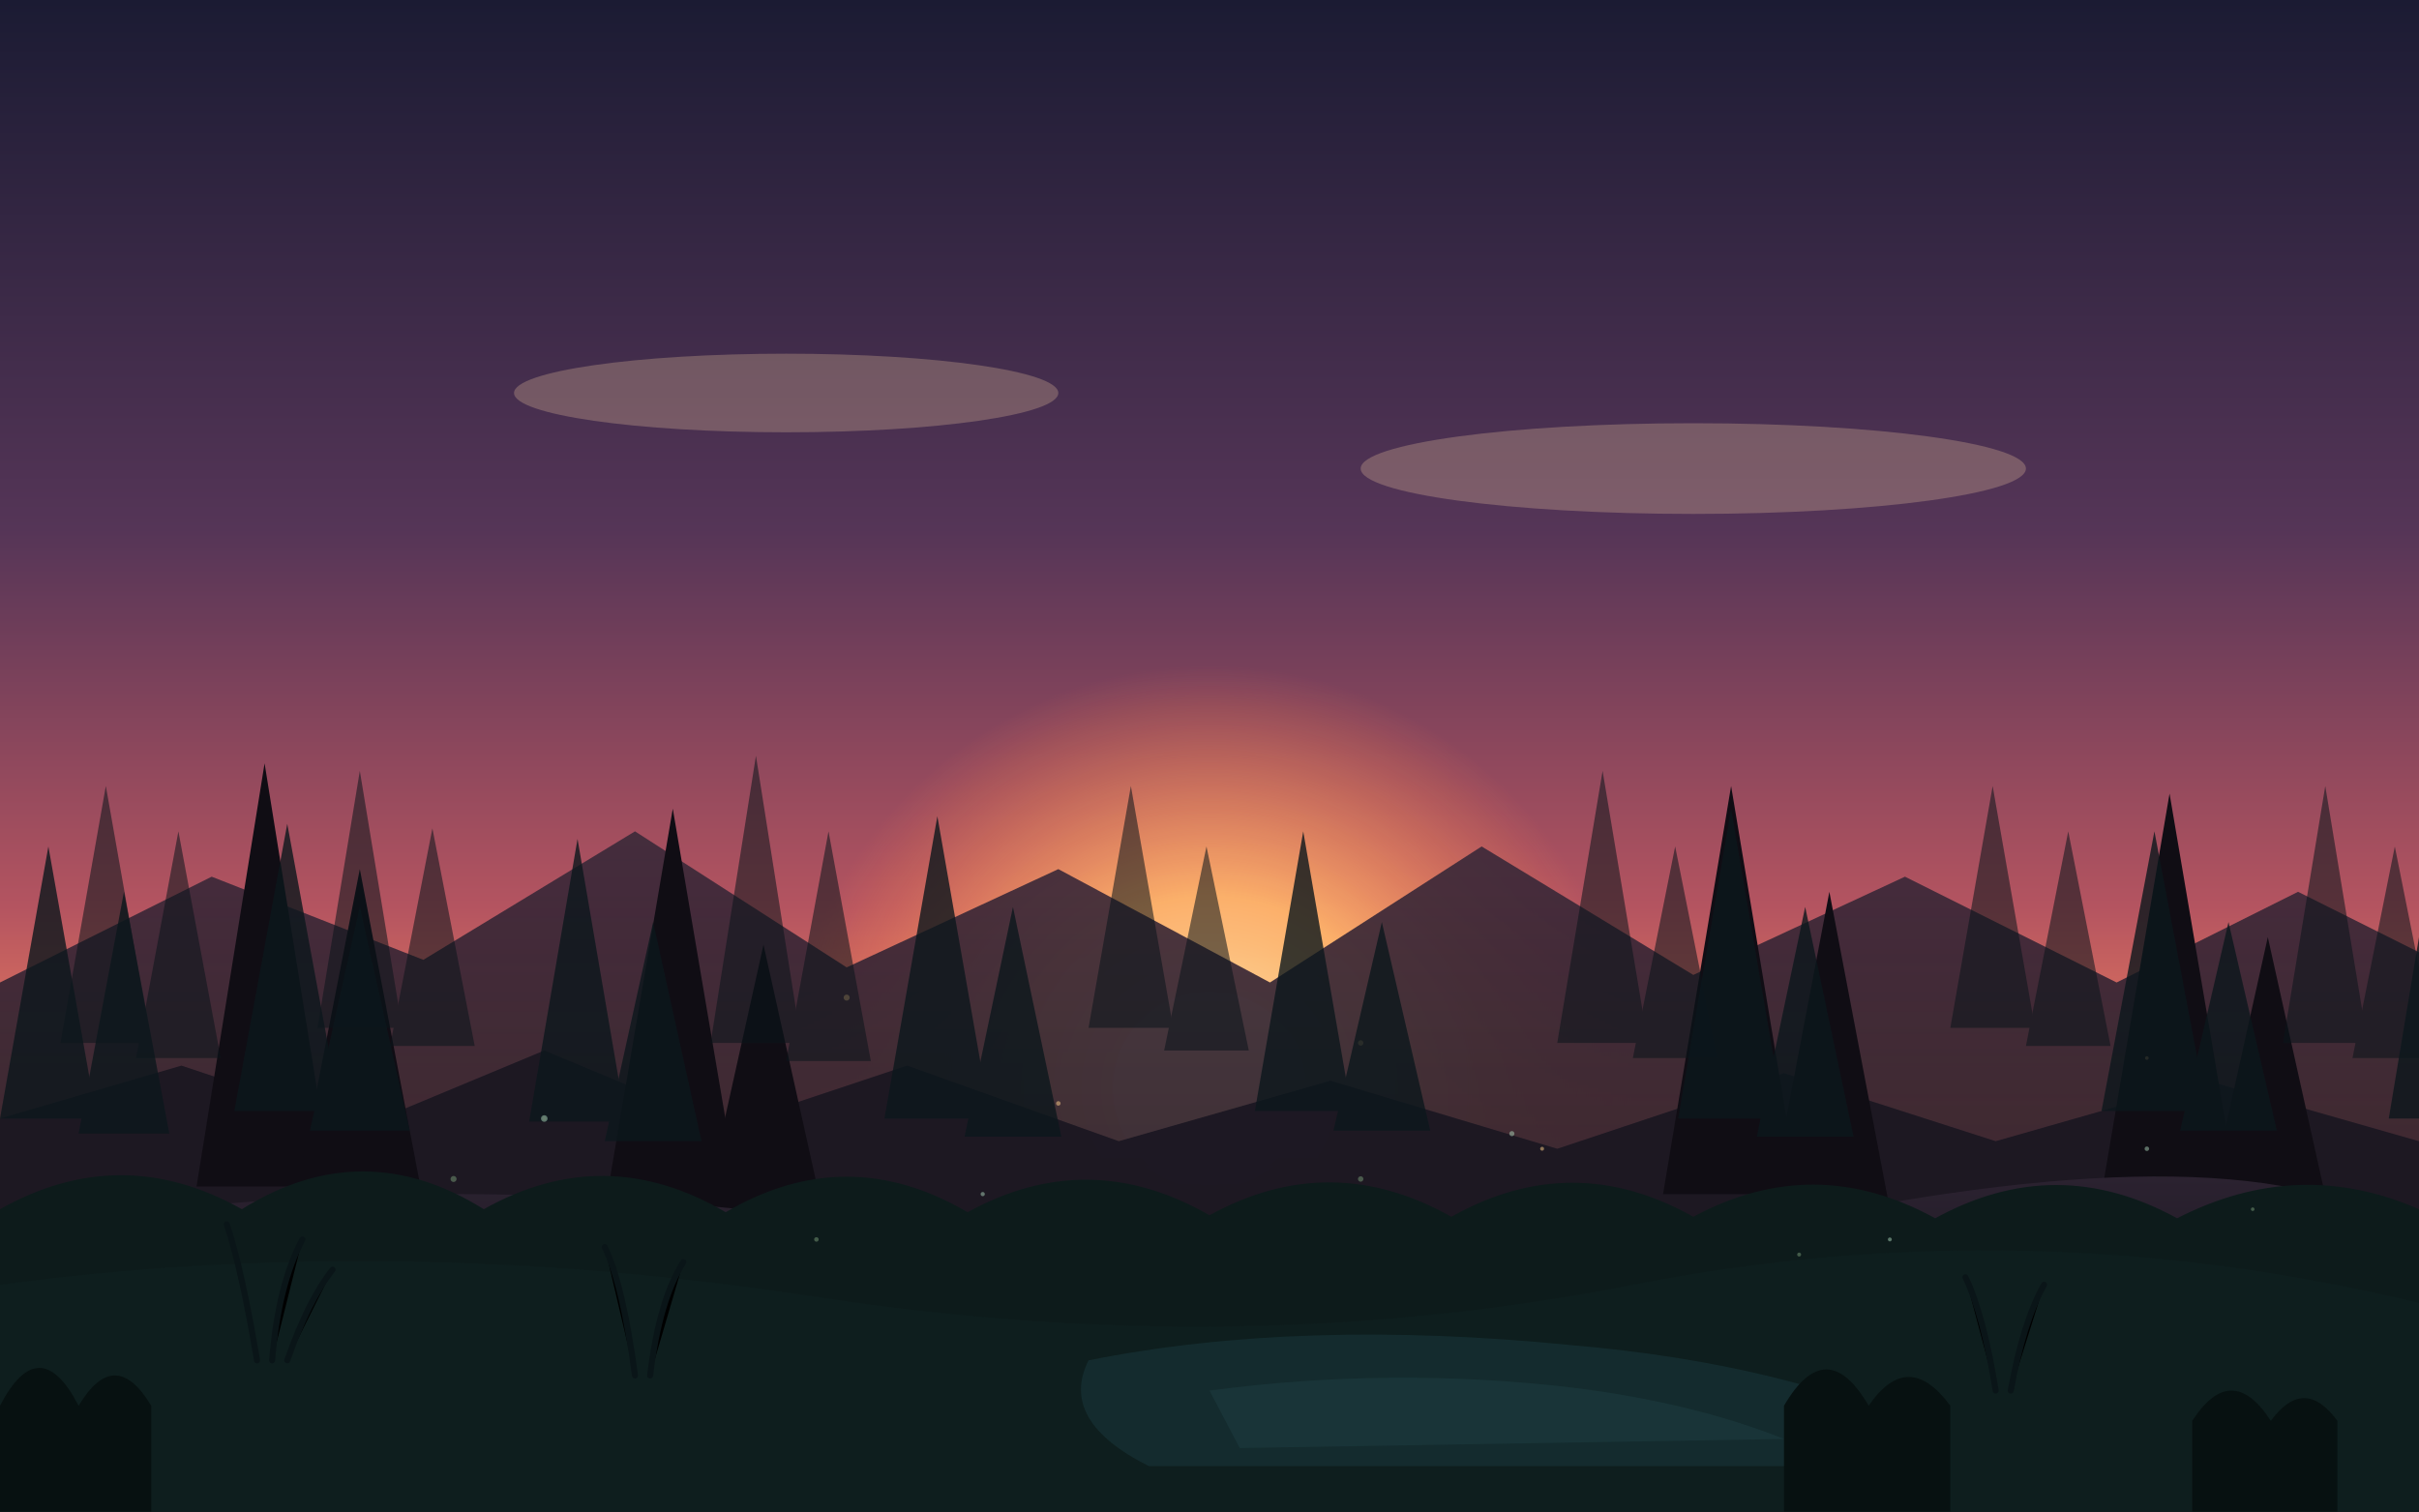
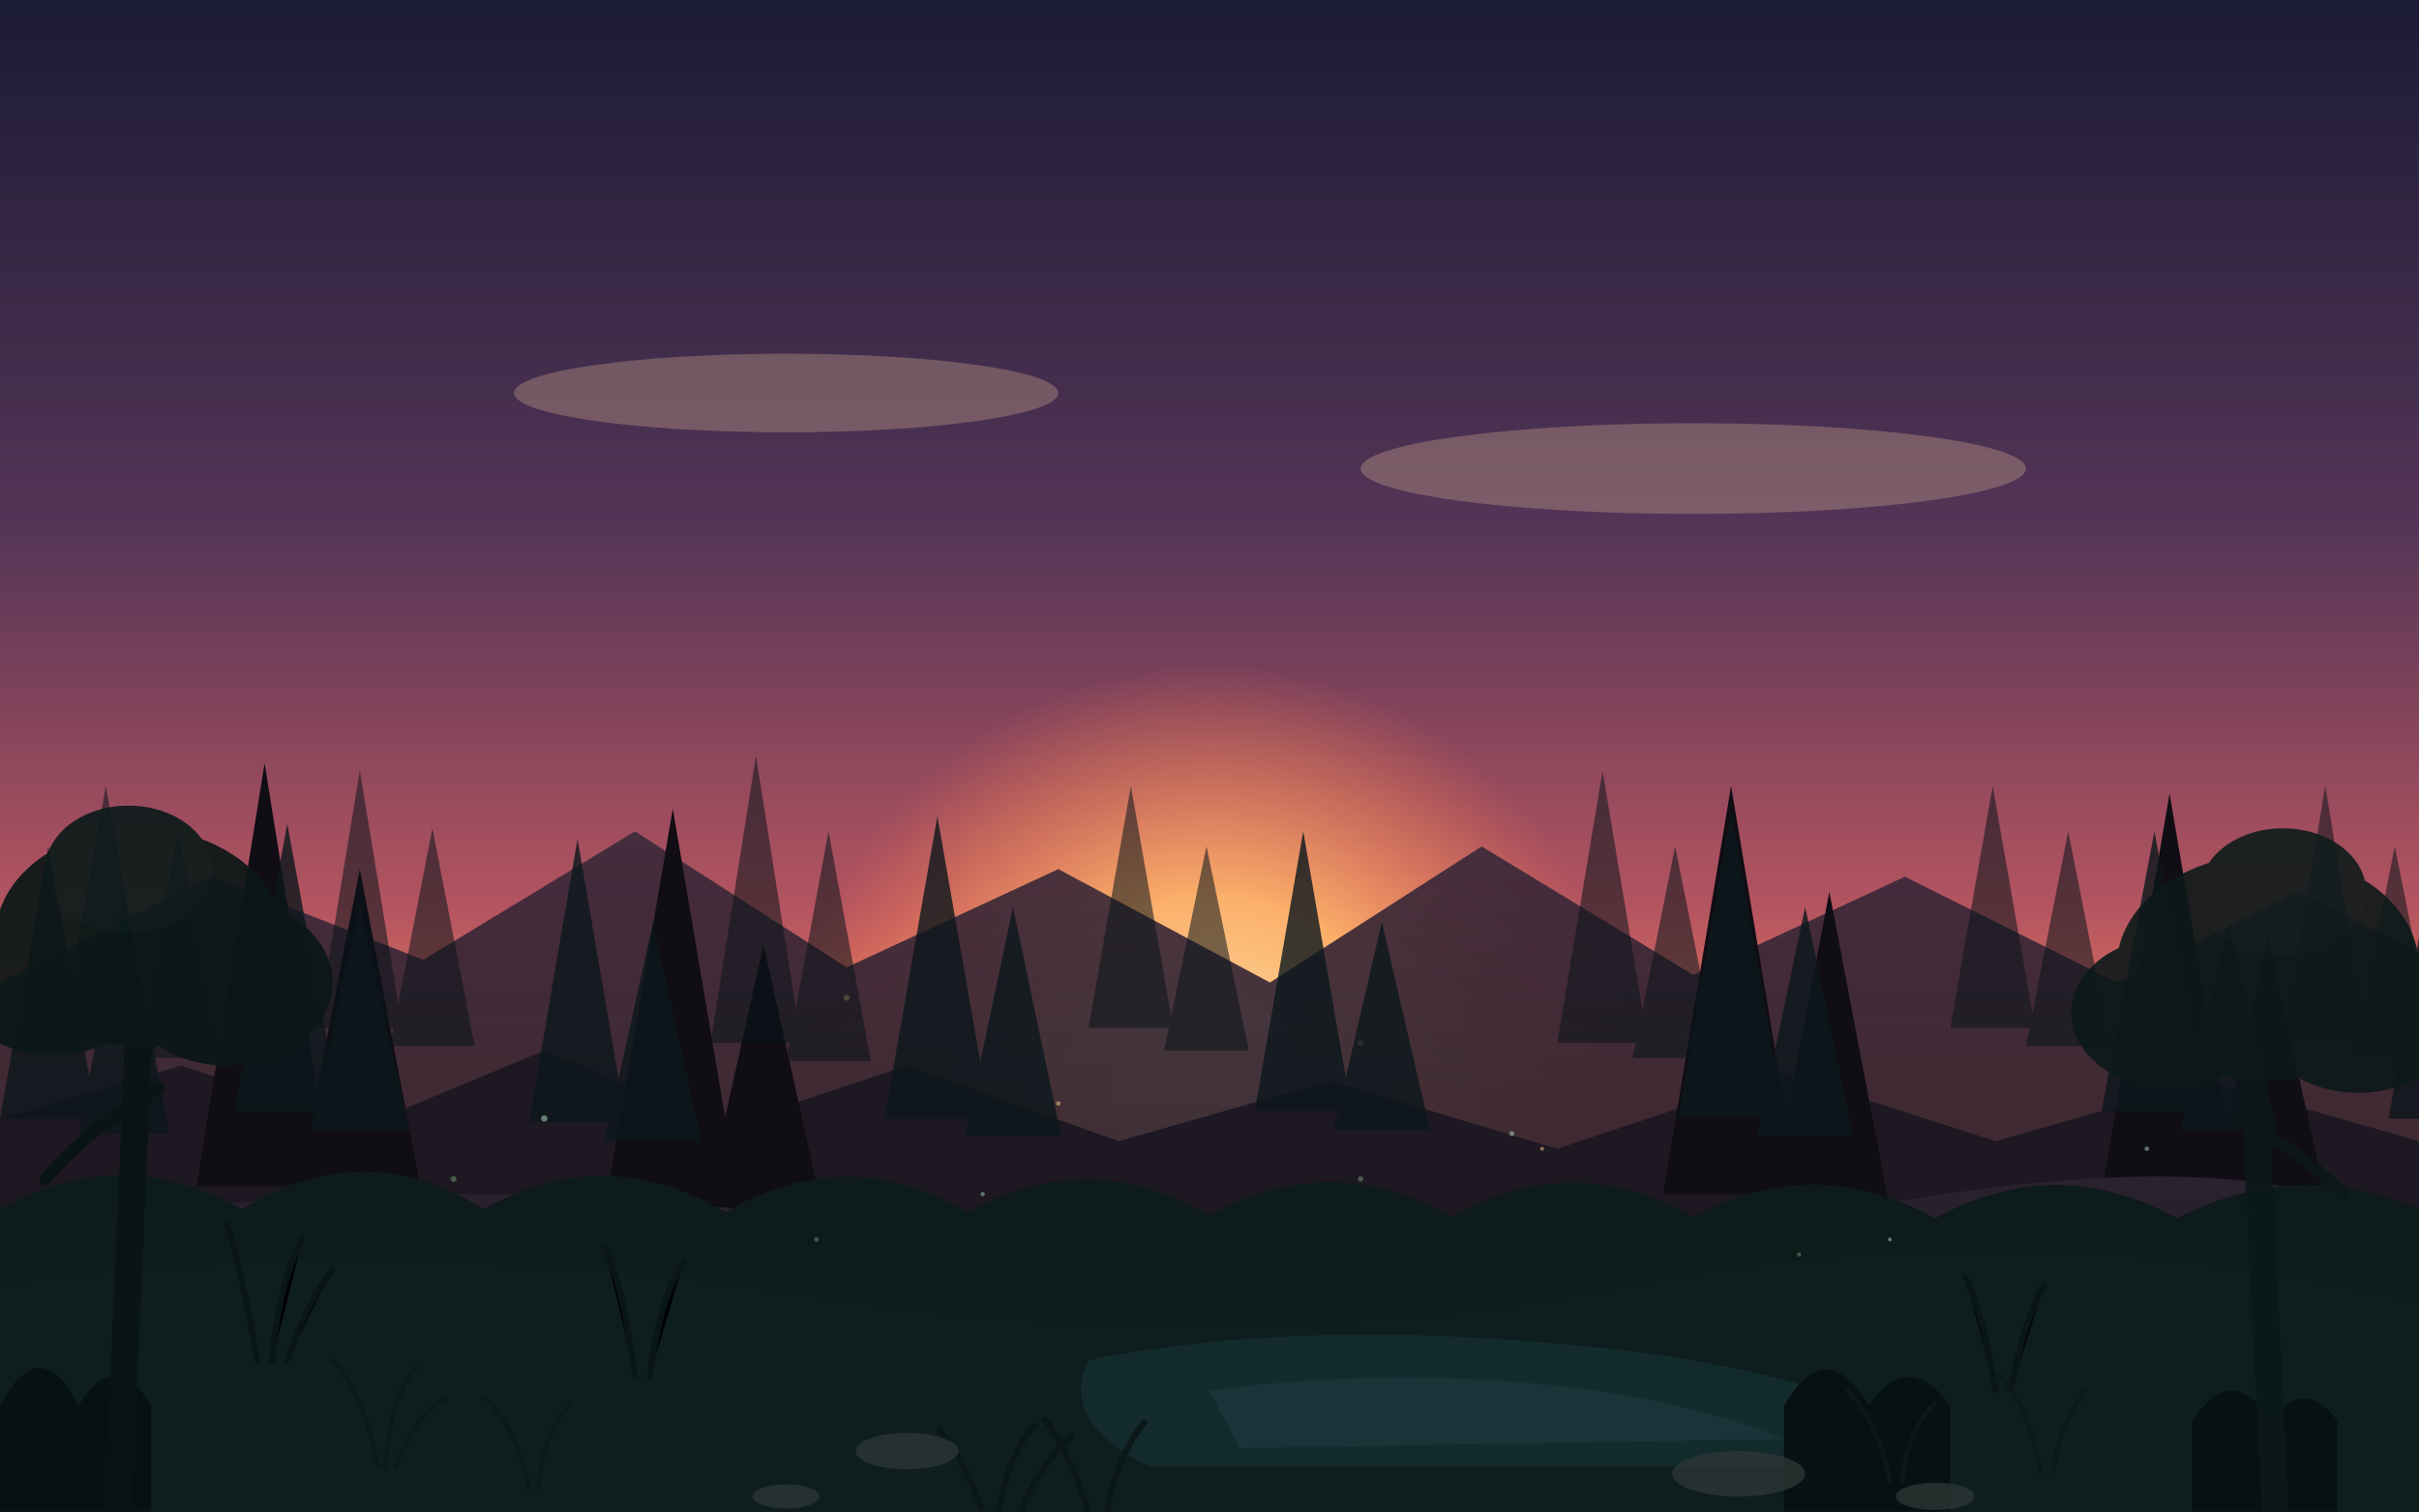
<svg xmlns="http://www.w3.org/2000/svg" viewBox="0 0 1600 1000" preserveAspectRatio="xMidYMid slice">
  <defs>
    <linearGradient id="sunsetSky" x1="0" y1="0" x2="0" y2="1">
      <stop offset="0" stop-color="#1b1b33" />
      <stop offset=".35" stop-color="#553557" />
      <stop offset=".6" stop-color="#b45460" />
      <stop offset=".76" stop-color="#ff8a5c" />
      <stop offset=".86" stop-color="#ffc07b" />
      <stop offset="1" stop-color="#3a2836" />
    </linearGradient>
    <radialGradient id="sunsetSun" cx="50%" cy="50%" r="50%">
      <stop offset="0" stop-color="#ffe7b0" />
      <stop offset=".45" stop-color="#ffb56b" />
      <stop offset="1" stop-color="#ff7a4d" stop-opacity="0" />
    </radialGradient>
    <linearGradient id="sunsetHill" x1="0" y1="0" x2="0" y2="1">
      <stop offset="0" stop-color="#3b2939" />
      <stop offset="1" stop-color="#17131f" />
    </linearGradient>
    <linearGradient id="sunsetMeadow" x1="0" y1="0" x2="0" y2="1">
      <stop offset="0" stop-color="#2b2230" />
      <stop offset="1" stop-color="#100d16" />
    </linearGradient>
  </defs>
  <rect width="1600" height="1000" fill="url(#sunsetSky)" />
  <circle cx="800" cy="720" r="280" fill="url(#sunsetSun)" opacity=".95" />
  <circle cx="800" cy="720" r="64" fill="#ffd49a" opacity=".9" />
  <g fill="#ffd9a8" opacity=".25">
    <ellipse cx="520" cy="260" rx="180" ry="26" />
    <ellipse cx="1120" cy="310" rx="220" ry="30" />
  </g>
  <path fill="url(#sunsetHill)" opacity=".9" d="M0 650 L140 580 L280 635 L420 550 L560 640 L700 575 L840 650 L980 560 L1120 645 L1260 580 L1400 650 L1520 590 L1600 630 L1600 1000 L0 1000Z" />
  <path fill="#1b1722" opacity=".95" d="M0 740 L120 705 L240 745 L360 695 L480 745 L600 705 L740 755 L880 715 L1030 760 L1180 710 L1320 755 L1460 715 L1600 755 L1600 1000 L0 1000Z" />
  <g fill="#100d14">
    <path d="M130 785 L175 505 L220 785Z" />
    <path d="M195 795 L238 575 L280 795Z" />
    <path d="M400 800 L445 535 L490 800Z" />
    <path d="M465 805 L505 625 L545 805Z" />
    <path d="M1100 790 L1145 520 L1190 790Z" />
    <path d="M1170 800 L1210 590 L1250 800Z" />
    <path d="M1390 790 L1435 525 L1480 790Z" />
    <path d="M1460 800 L1500 620 L1540 800Z" />
  </g>
  <path fill="url(#sunsetMeadow)" d="M0 815 Q300 765 600 815 T1200 805 T1600 820 L1600 1000 L0 1000Z" />
  <g fill="#ffd18a" opacity=".5">
    <circle cx="560" cy="660" r="2" />
    <circle cx="700" cy="730" r="1.5" />
    <circle cx="900" cy="690" r="1.8" />
    <circle cx="1020" cy="760" r="1.3" />
    <circle cx="360" cy="740" r="1.4" />
    <circle cx="1420" cy="700" r="1.2" />
  </g>
  <g>
    <g fill="#0a141a" opacity=".55">
      <path d="M40 690 L70 520 L100 690Z" />
      <path d="M90 700 L118 550 L146 700Z" />
      <path d="M210 680 L238 510 L266 680Z" />
      <path d="M258 692 L286 548 L314 692Z" />
      <path d="M470 690 L500 500 L530 690Z" />
      <path d="M520 702 L548 550 L576 702Z" />
      <path d="M720 680 L748 520 L776 680Z" />
      <path d="M770 695 L798 560 L826 695Z" />
      <path d="M1030 690 L1060 510 L1090 690Z" />
      <path d="M1080 700 L1108 560 L1136 700Z" />
      <path d="M1290 680 L1318 520 L1346 680Z" />
      <path d="M1340 692 L1368 550 L1396 692Z" />
      <path d="M1510 690 L1538 520 L1566 690Z" />
      <path d="M1556 700 L1584 560 L1612 700Z" />
    </g>
    <g fill="#0b171c" opacity=".8">
      <path d="M0 740 L32 560 L64 740Z" />
      <path d="M52 750 L82 590 L112 750Z" />
      <path d="M155 735 L190 545 L225 735Z" />
      <path d="M205 748 L238 600 L271 748Z" />
      <path d="M350 742 L382 555 L414 742Z" />
      <path d="M400 755 L432 610 L464 755Z" />
      <path d="M585 740 L620 540 L655 740Z" />
      <path d="M638 752 L670 600 L702 752Z" />
      <path d="M830 735 L862 550 L894 735Z" />
      <path d="M882 748 L914 610 L946 748Z" />
      <path d="M1110 740 L1145 535 L1180 740Z" />
      <path d="M1162 752 L1194 600 L1226 752Z" />
      <path d="M1390 735 L1425 550 L1460 735Z" />
      <path d="M1442 748 L1474 610 L1506 748Z" />
      <path d="M1580 740 L1610 560 L1640 740Z" />
    </g>
    <g fill="#0d1b1b">
      <path d="M0 800 Q80 755 160 800 Q240 750 320 800 Q400 755 480 802 Q560 755 640 802 Q720 758 800 804 Q880 760 960 805 Q1040 760 1120 805 Q1200 762 1280 806 Q1360 762 1440 806 Q1520 765 1600 800 L1600 1000 L0 1000Z" />
      <path d="M0 860 Q110 820 220 860 Q330 820 440 862 Q550 822 660 864 Q770 825 880 865 Q990 826 1100 866 Q1210 828 1320 866 Q1430 830 1540 866 Q1570 850 1600 852 L1600 1000 L0 1000Z" />
    </g>
    <path fill="#0e1e1e" d="M0 850 Q260 815 540 858 T1080 850 T1600 862 L1600 1000 L0 1000Z" />
    <path fill="#173337" opacity=".65" d="M720 900 Q860 872 1040 890 Q1180 902 1280 948 L1260 970 L760 970 Q700 940 720 900Z" />
    <path fill="#21464a" opacity=".35" d="M800 920 Q920 904 1040 918 Q1120 928 1180 952 L820 958Z" />
    <g fill="#071111">
      <path d="M0 930 Q26 880 52 930 Q76 890 100 930 L100 1000 L0 1000Z" />
      <path d="M1180 930 Q1208 882 1236 930 Q1262 892 1290 930 L1290 1000 L1180 1000Z" />
      <path d="M1450 940 Q1476 900 1502 940 Q1524 910 1546 940 L1546 1000 L1450 1000Z" />
    </g>
    <g stroke="#0a1518" stroke-width="4" stroke-linecap="round">
      <path d="M170 900 Q160 840 150 810 M180 900 Q184 850 200 820 M190 900 Q204 860 220 840" />
      <path d="M420 910 Q412 850 400 825 M430 910 Q436 860 452 835" />
      <path d="M1320 920 Q1312 870 1300 845 M1330 920 Q1338 875 1352 850" />
    </g>
    <g fill="#6f8f70" opacity=".55">
      <circle cx="300" cy="780" r="2" />
      <circle cx="540" cy="820" r="1.5" />
      <circle cx="900" cy="780" r="1.8" />
      <circle cx="1190" cy="830" r="1.3" />
      <circle cx="1490" cy="800" r="1.2" />
    </g>
    <g fill="#b7e6c8" opacity=".45">
      <circle cx="360" cy="740" r="2.2" />
      <circle cx="650" cy="790" r="1.4" />
      <circle cx="1000" cy="750" r="1.7" />
      <circle cx="1250" cy="820" r="1.3" />
      <circle cx="1420" cy="760" r="1.5" />
    </g>
  </g>
+   <g>
+     <g fill="#0a1414" opacity=".92">
+       <path d="M78 1000 L92 680 Q96 640 115 620 L132 600" stroke="#0a1414" stroke-width="18" fill="none" stroke-linecap="round" />
+       <path d="M95 660 Q55 610 20 600 M100 690 Q55 675 10 690 M105 720 Q60 745 30 780" stroke="#0a1414" stroke-width="8" fill="none" stroke-linecap="round" />
+       <ellipse cx="92" cy="620" rx="95" ry="72" fill="#0b1717" />
+       <ellipse cx="35" cy="650" rx="65" ry="48" fill="#0b1717" />
+       <ellipse cx="150" cy="650" rx="70" ry="55" fill="#0b1717" />
+       <ellipse cx="85" cy="575" rx="55" ry="42" fill="#0d1a1a" />
+     </g>
+     <g fill="#0b1718" opacity=".9">
+       <path d="M1505 1000 L1490 700 Q1486 660 1468 640 L1450 620" stroke="#0b1718" stroke-width="18" fill="none" stroke-linecap="round" />
+       <path d="M1490 680 Q1535 630 1570 620 M1488 710 Q1530 690 1560 710 M1480 740 Q1520 760 1550 790" stroke="#0b1718" stroke-width="8" fill="none" stroke-linecap="round" />
+       <ellipse cx="1500" cy="640" rx="100" ry="75" fill="#0c1818" />
+       <ellipse cx="1560" cy="675" rx="65" ry="48" fill="#0c1818" />
+       <ellipse cx="1435" cy="670" rx="65" ry="50" fill="#0c1818" />
+       <ellipse cx="1510" cy="590" rx="55" ry="42" fill="#0e1b1b" />
+     </g>
+     <g stroke="#0c1818" stroke-width="3" stroke-linecap="round" fill="none" opacity=".9">
+       <path d="M250 970 Q240 920 220 900 M255 970 Q258 925 275 905 M262 970 Q275 935 295 925" />
+       <path d="M350 985 Q340 940 320 925 M356 985 Q360 945 378 928" />
+       <path d="M1250 980 Q1242 940 1222 920 M1258 980 Q1262 945 1280 928" />
+       <path d="M1350 975 Q1342 930 1322 910 M1358 975 Q1362 940 1380 920" />
+     </g>
+     <g fill="#0b1515" opacity=".9">
+       <path d="M650 1000 Q635 960 620 945 M660 1000 Q668 960 685 942 M675 1000 Q690 965 710 950" stroke="#0b1515" stroke-width="4" fill="none" />
+       <path d="M720 1000 Q705 955 690 938 M732 1000 Q740 960 758 940" stroke="#0b1515" stroke-width="4" fill="none" />
+     </g>
+     <g fill="#2d3535" opacity=".8">
+       <ellipse cx="600" cy="960" rx="34" ry="12" />
+       <ellipse cx="1150" cy="975" rx="44" ry="15" />
+       <ellipse cx="520" cy="990" rx="22" ry="8" />
+       <ellipse cx="1280" cy="990" rx="26" ry="9" />
+     </g>
+   </g>
</svg>
